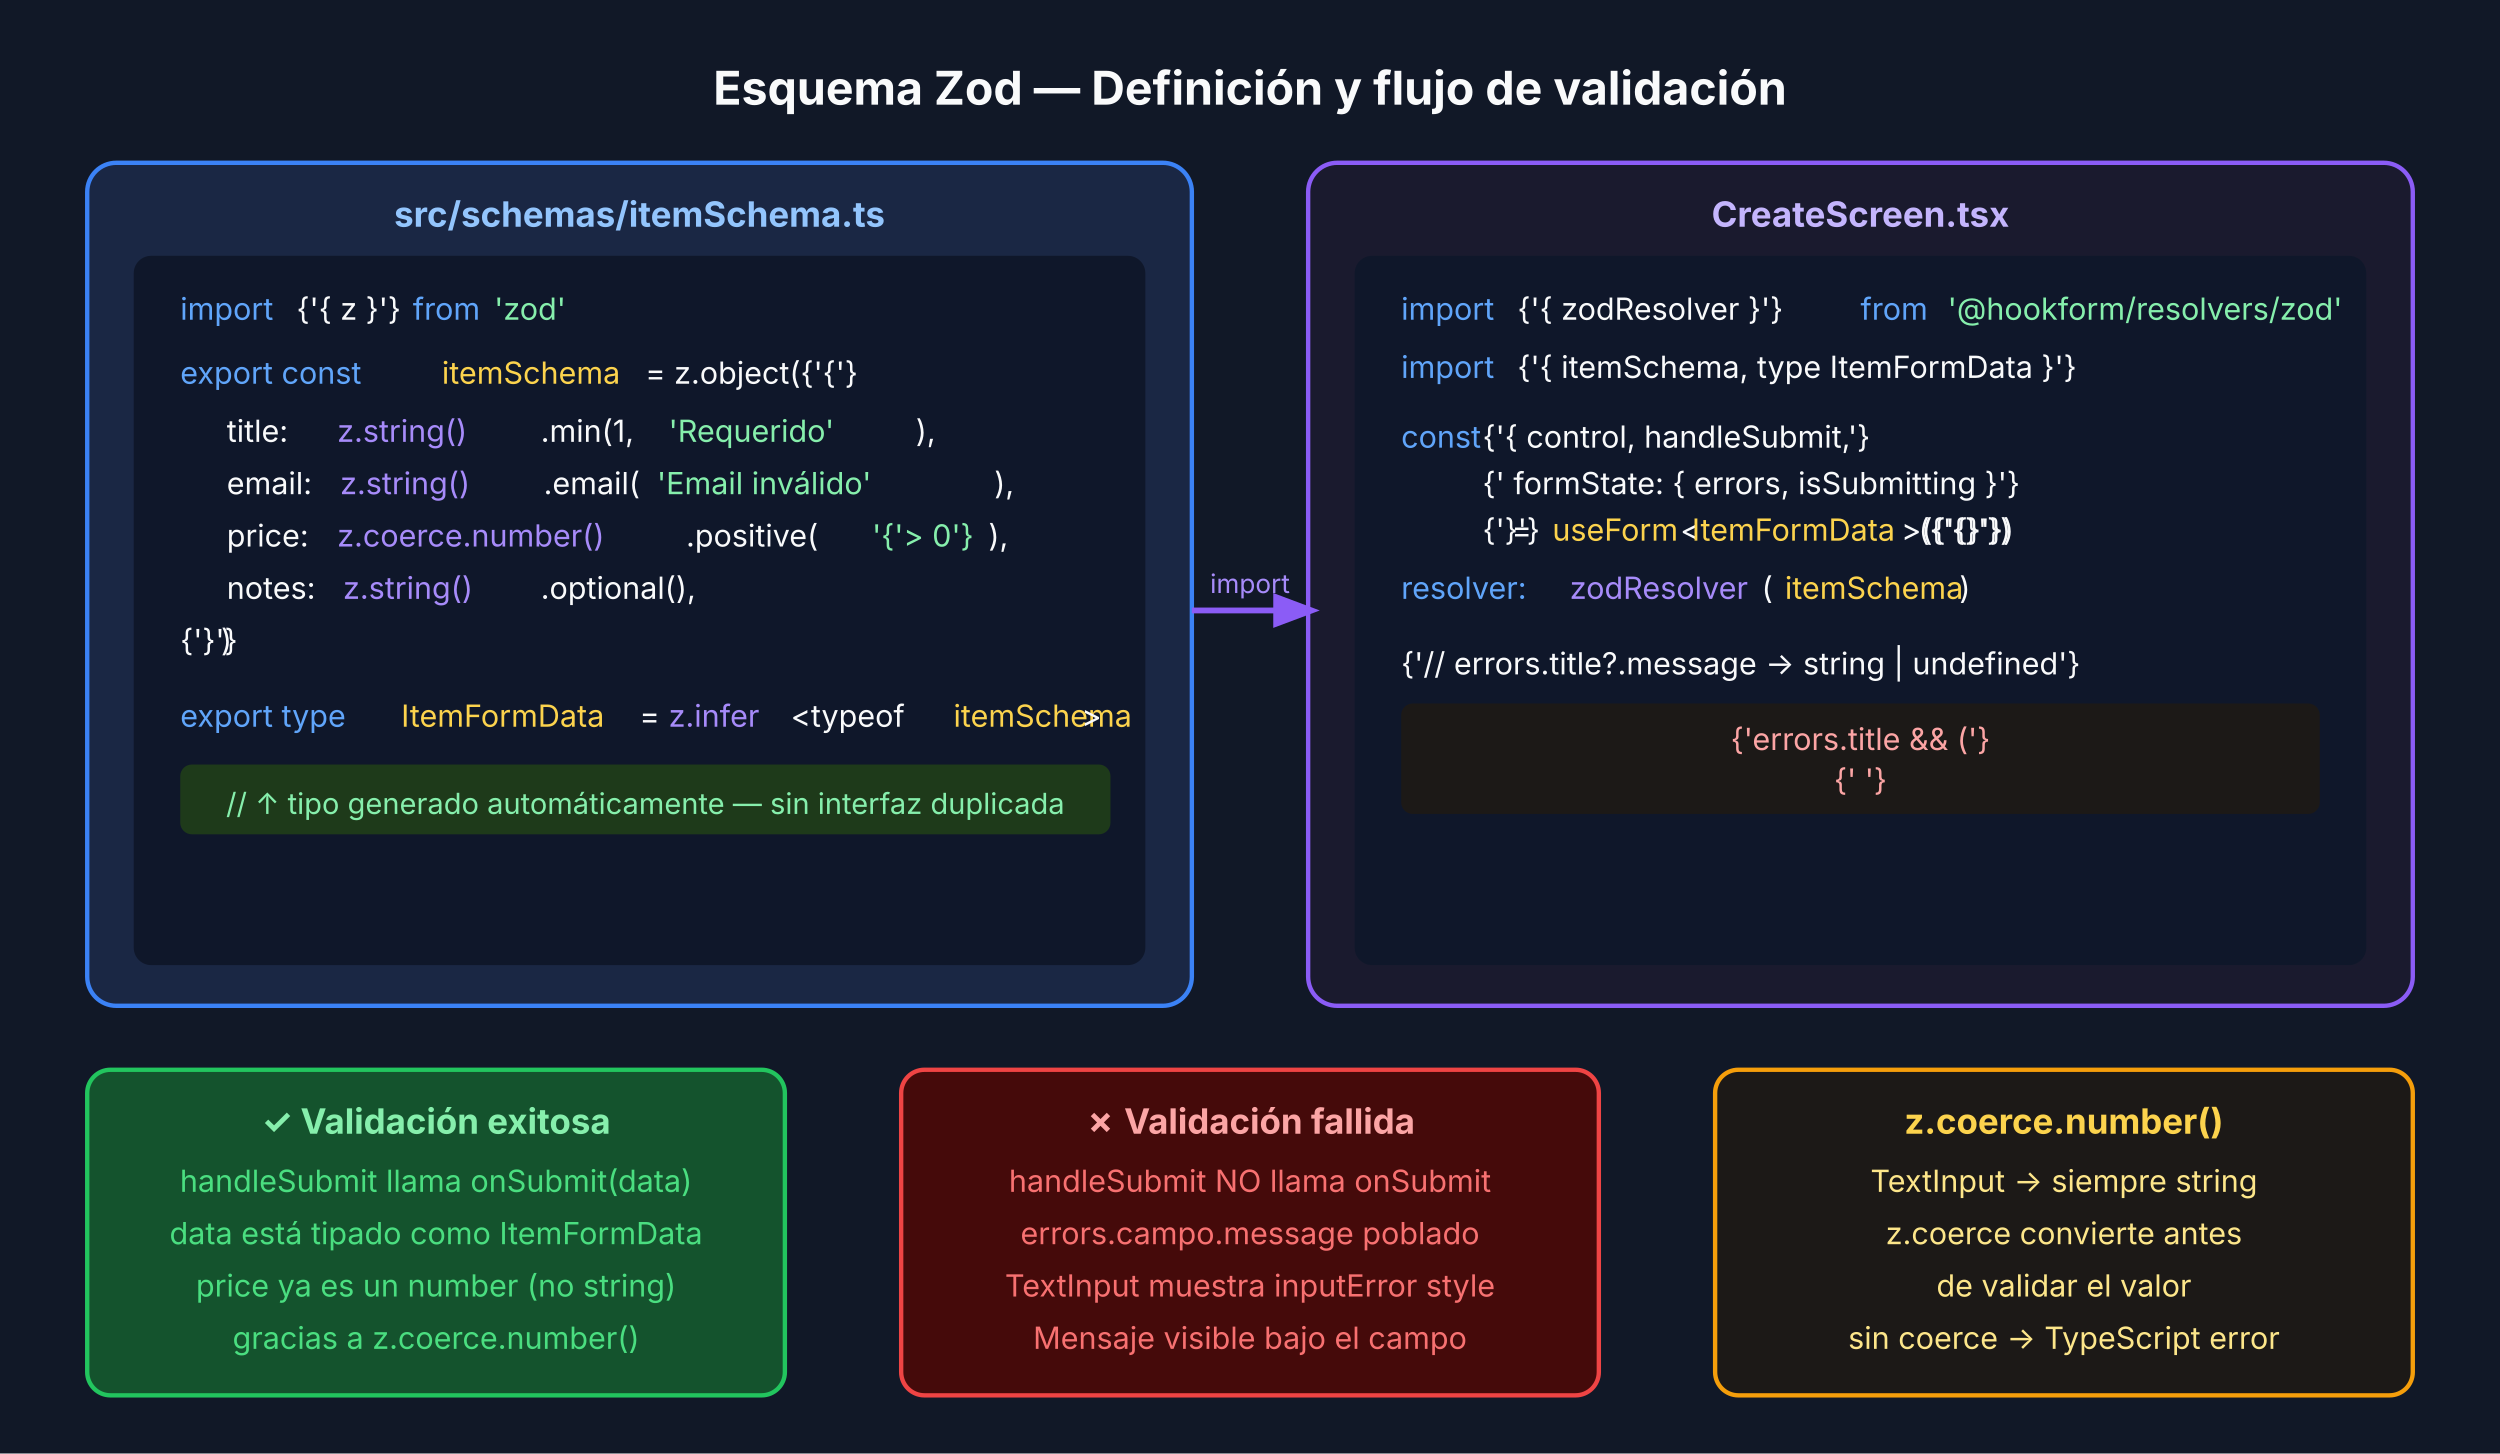
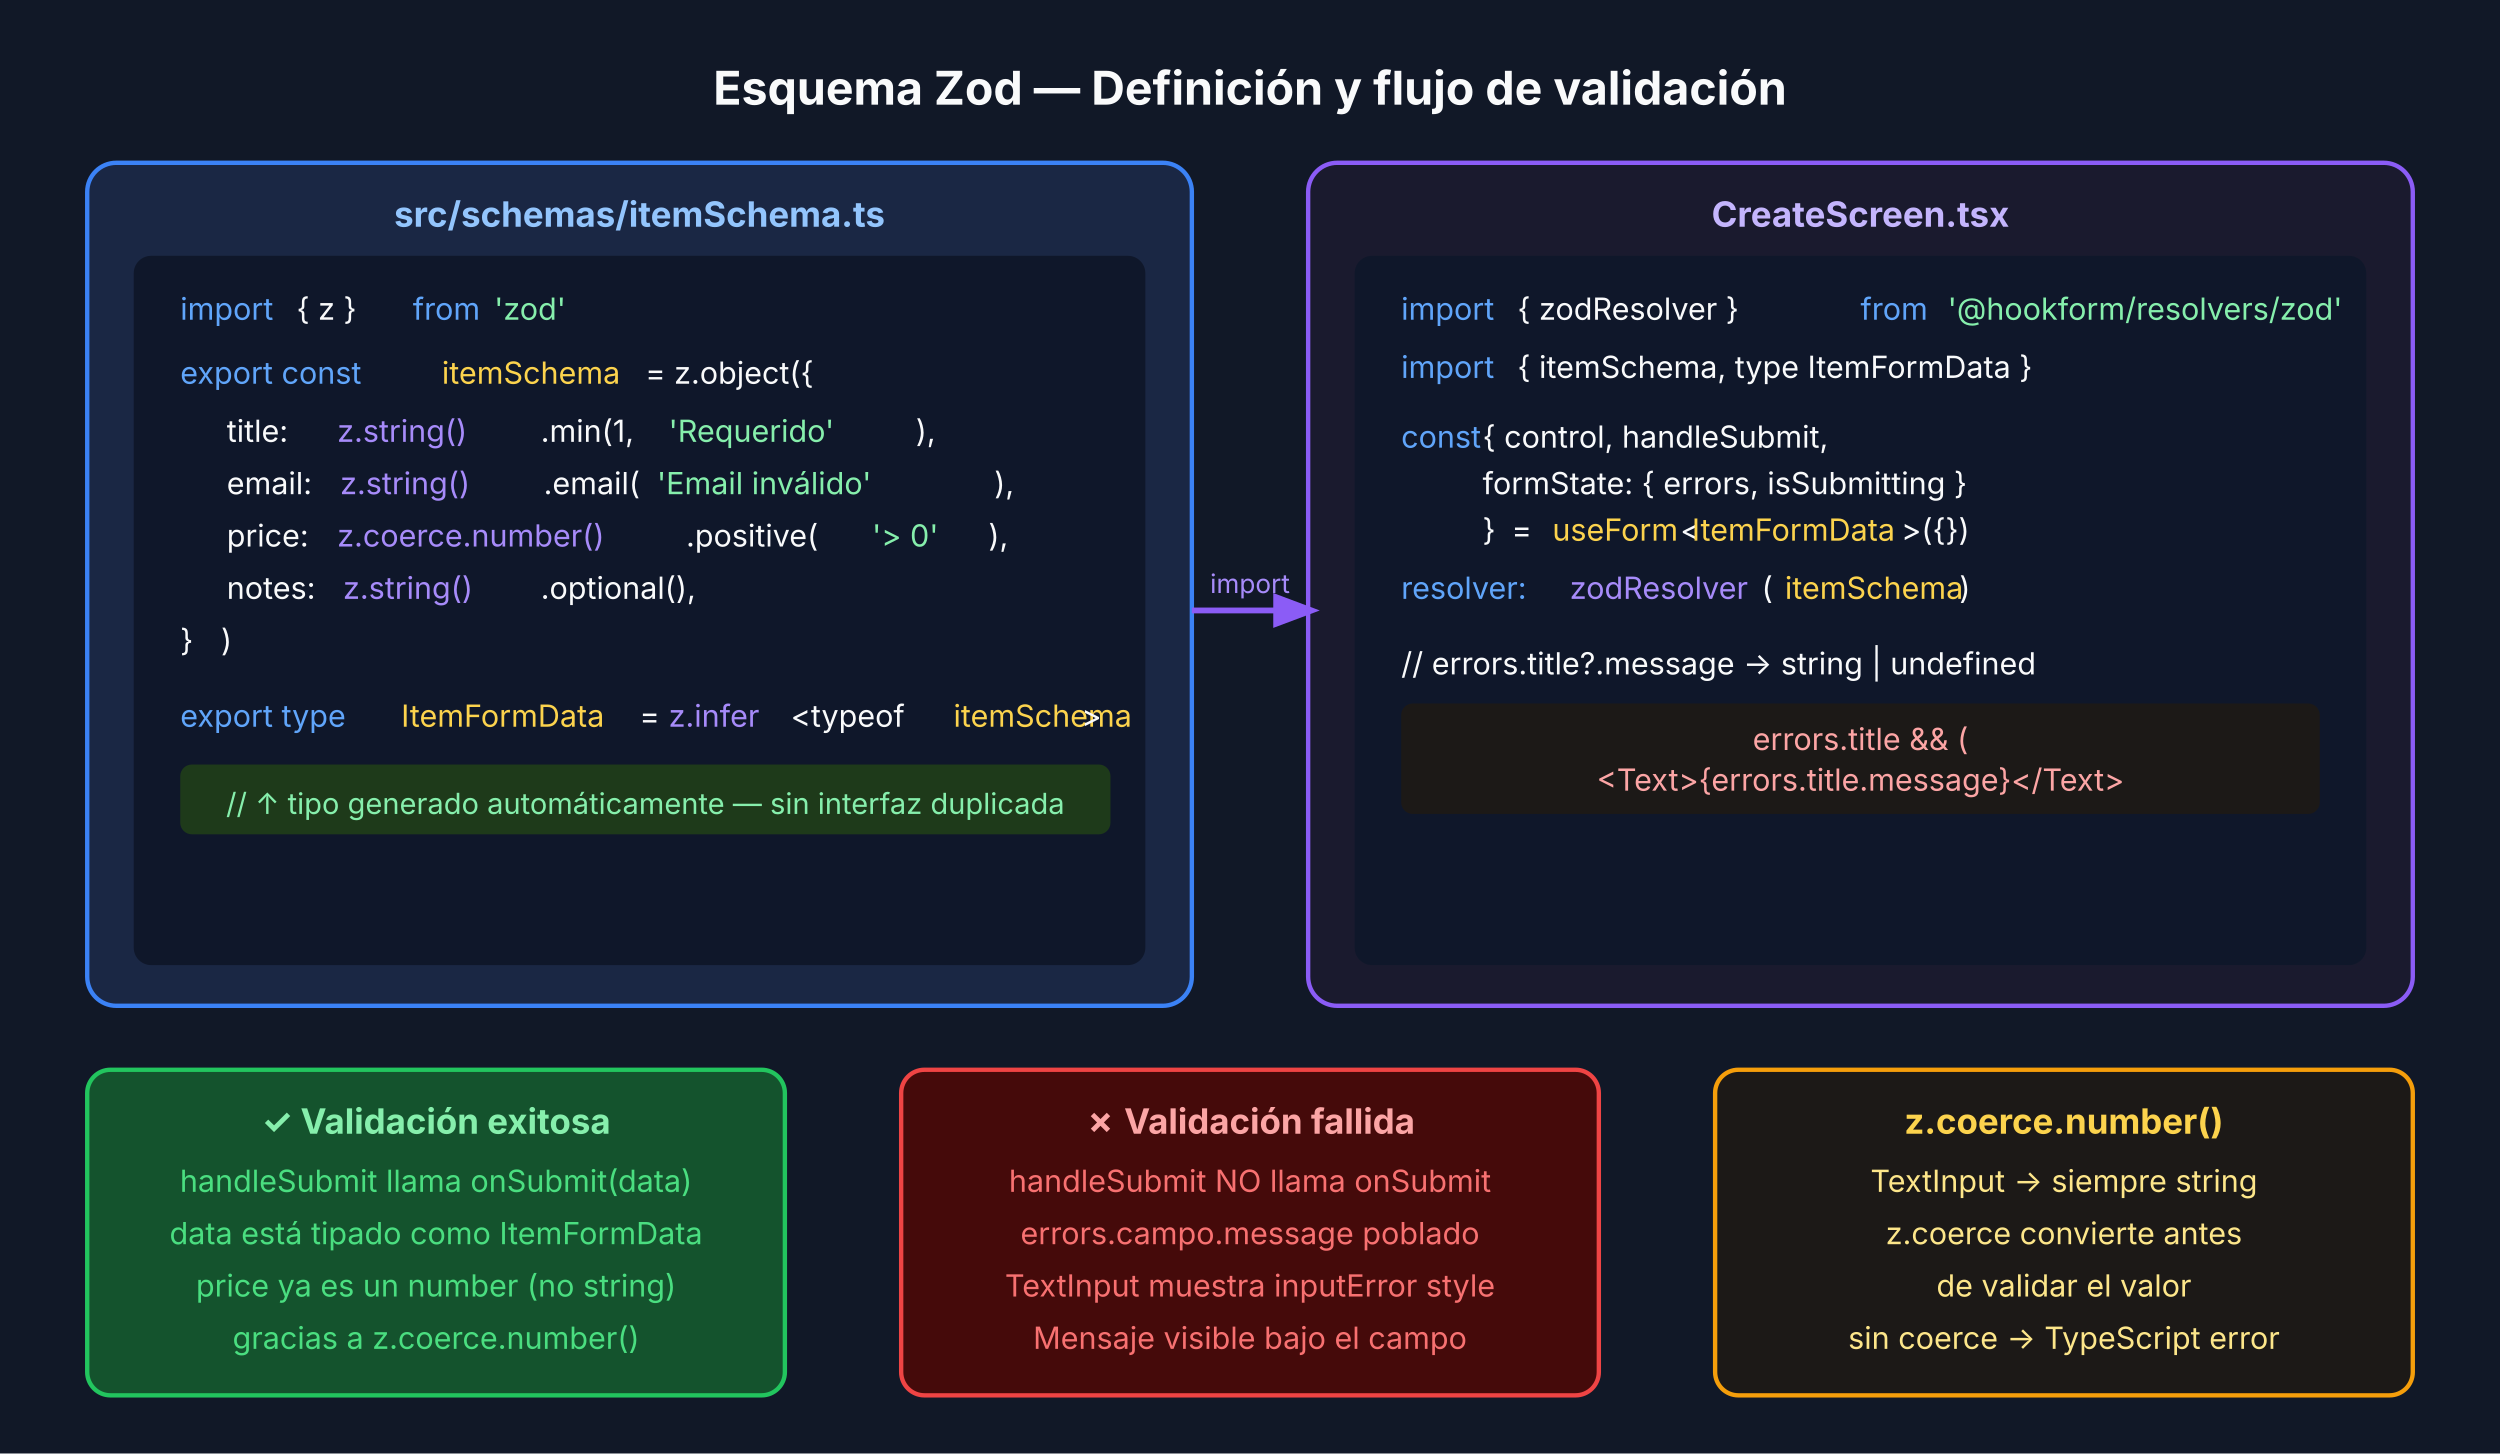
<svg xmlns="http://www.w3.org/2000/svg" viewBox="0 0 860 500" font-family="Inter, Roboto, system-ui, sans-serif">
  <rect width="860" height="500" fill="#111827" />
  <text x="430" y="36" text-anchor="middle" font-size="16" font-weight="700" fill="#F9FAFB">Esquema Zod — Definición y flujo de validación</text>
  <rect x="30" y="56" width="380" height="290" rx="10" fill="#1A2744" stroke="#3B82F6" stroke-width="1.5" />
  <text x="220" y="78" text-anchor="middle" font-size="12" font-weight="700" fill="#93C5FD">src/schemas/itemSchema.ts</text>
  <rect x="46" y="88" width="348" height="244" rx="6" fill="#0F172A" />
  <text x="62" y="110" font-size="10.5" fill="#60A5FA">import</text>
-   <text x="102" y="110" font-size="10.5" fill="#F9FAFB">{'{ z }'}</text>
+   <text x="102" y="110" font-size="10.5" fill="#F9FAFB">{ z }</text>
  <text x="142" y="110" font-size="10.5" fill="#60A5FA">from</text>
  <text x="170" y="110" font-size="10.5" fill="#86EFAC">'zod'</text>
  <text x="62" y="132" font-size="10.5" fill="#60A5FA">export const</text>
  <text x="152" y="132" font-size="10.5" fill="#FCD34D">itemSchema</text>
-   <text x="222" y="132" font-size="10.5" fill="#F9FAFB">= z.object({'{'}</text>
+   <text x="222" y="132" font-size="10.5" fill="#F9FAFB">= z.object({</text>
  <text x="78" y="152" font-size="10.5" fill="#F9FAFB">title:</text>
  <text x="116" y="152" font-size="10.5" fill="#A78BFA">z.string()</text>
  <text x="186" y="152" font-size="10.5" fill="#F9FAFB">.min(1,</text>
  <text x="230" y="152" font-size="10.5" fill="#86EFAC">'Requerido'</text>
  <text x="315" y="152" font-size="10.5" fill="#F9FAFB">),</text>
  <text x="78" y="170" font-size="10.5" fill="#F9FAFB">email:</text>
  <text x="117" y="170" font-size="10.5" fill="#A78BFA">z.string()</text>
  <text x="187" y="170" font-size="10.5" fill="#F9FAFB">.email(</text>
  <text x="226" y="170" font-size="10.5" fill="#86EFAC">'Email inválido'</text>
  <text x="342" y="170" font-size="10.5" fill="#F9FAFB">),</text>
  <text x="78" y="188" font-size="10.5" fill="#F9FAFB">price:</text>
  <text x="116" y="188" font-size="10.5" fill="#A78BFA">z.coerce.number()</text>
  <text x="236" y="188" font-size="10.5" fill="#F9FAFB">.positive(</text>
-   <text x="300" y="188" font-size="10.5" fill="#86EFAC">'{'&gt; 0'}</text>
+   <text x="300" y="188" font-size="10.5" fill="#86EFAC">'&gt; 0'</text>
  <text x="340" y="188" font-size="10.5" fill="#F9FAFB">),</text>
  <text x="78" y="206" font-size="10.5" fill="#F9FAFB">notes:</text>
  <text x="118" y="206" font-size="10.5" fill="#A78BFA">z.string()</text>
  <text x="186" y="206" font-size="10.5" fill="#F9FAFB">.optional(),</text>
-   <text x="62" y="224" font-size="10.5" fill="#F9FAFB">{'}'}</text>
+   <text x="62" y="224" font-size="10.5" fill="#F9FAFB">}</text>
  <text x="76" y="224" font-size="10.5" fill="#F9FAFB">)</text>
  <text x="62" y="250" font-size="10.5" fill="#60A5FA">export type</text>
  <text x="138" y="250" font-size="10.5" fill="#FCD34D">ItemFormData</text>
  <text x="220" y="250" font-size="10.5" fill="#F9FAFB">=</text>
  <text x="230" y="250" font-size="10.5" fill="#A78BFA">z.infer</text>
  <text x="272" y="250" font-size="10.5" fill="#F9FAFB">&lt;typeof</text>
  <text x="328" y="250" font-size="10.5" fill="#FCD34D">itemSchema</text>
  <text x="372" y="250" font-size="10.5" fill="#F9FAFB">&gt;</text>
  <rect x="62" y="263" width="320" height="24" rx="4" fill="#1E3A1A" />
  <text x="222" y="280" text-anchor="middle" font-size="10" fill="#86EFAC">// ↑ tipo generado automáticamente — sin interfaz duplicada</text>
  <rect x="450" y="56" width="380" height="290" rx="10" fill="#1A1A2E" stroke="#8B5CF6" stroke-width="1.5" />
  <text x="640" y="78" text-anchor="middle" font-size="12" font-weight="700" fill="#C4B5FD">CreateScreen.tsx</text>
  <rect x="466" y="88" width="348" height="244" rx="6" fill="#0F172A" />
  <text x="482" y="110" font-size="10.5" fill="#60A5FA">import</text>
-   <text x="522" y="110" font-size="10.5" fill="#F9FAFB">{'{ zodResolver }'}</text>
+   <text x="522" y="110" font-size="10.5" fill="#F9FAFB">{ zodResolver }</text>
  <text x="640" y="110" font-size="10.5" fill="#60A5FA">from</text>
  <text x="670" y="110" font-size="10.5" fill="#86EFAC">'@hookform/resolvers/zod'</text>
  <text x="482" y="130" font-size="10.5" fill="#60A5FA">import</text>
-   <text x="522" y="130" font-size="10.5" fill="#F9FAFB">{'{ itemSchema, type ItemFormData }'}</text>
+   <text x="522" y="130" font-size="10.5" fill="#F9FAFB">{ itemSchema, type ItemFormData }</text>
  <text x="482" y="154" font-size="10.5" fill="#60A5FA">const</text>
-   <text x="510" y="154" font-size="10.5" fill="#F9FAFB">{'{ control, handleSubmit,'}</text>
-   <text x="510" y="170" font-size="10.5" fill="#F9FAFB">{'  formState: { errors, isSubmitting }'}</text>
-   <text x="510" y="186" font-size="10.5" fill="#F9FAFB">{'}'}</text>
+   <text x="510" y="154" font-size="10.5" fill="#F9FAFB">{ control, handleSubmit,</text>
+   <text x="510" y="170" font-size="10.5" fill="#F9FAFB">  formState: { errors, isSubmitting }</text>
+   <text x="510" y="186" font-size="10.5" fill="#F9FAFB">}</text>
  <text x="520" y="186" font-size="10.5" fill="#F9FAFB">= </text>
  <text x="534" y="186" font-size="10.5" fill="#FCD34D">useForm</text>
  <text x="578" y="186" font-size="10.5" fill="#F9FAFB">&lt;</text>
  <text x="582" y="186" font-size="10.5" fill="#FCD34D">ItemFormData</text>
-   <text x="654" y="186" font-size="10.5" fill="#F9FAFB">&gt;({'{}'})</text>
-   <text x="660" y="186" font-size="10.5" fill="#F9FAFB">({'{}'})</text>
+   <text x="654" y="186" font-size="10.5" fill="#F9FAFB">&gt;({})</text>
  <text x="482" y="206" font-size="10.5" fill="#60A5FA">resolver:</text>
  <text x="540" y="206" font-size="10.5" fill="#A78BFA">zodResolver</text>
  <text x="606" y="206" font-size="10.5" fill="#F9FAFB">(</text>
  <text x="614" y="206" font-size="10.5" fill="#FCD34D">itemSchema</text>
  <text x="674" y="206" font-size="10.5" fill="#F9FAFB">)</text>
-   <text x="482" y="232" font-size="10.5" fill="#F9FAFB">{'// errors.title?.message → string | undefined'}</text>
+   <text x="482" y="232" font-size="10.5" fill="#F9FAFB">// errors.title?.message → string | undefined</text>
  <rect x="482" y="242" width="316" height="38" rx="4" fill="#1C1917" />
-   <text x="640" y="258" text-anchor="middle" font-size="10.5" fill="#FCA5A5">{'errors.title &amp;&amp; ('}</text>
-   <text x="640" y="272" text-anchor="middle" font-size="10.5" fill="#FCA5A5">{'  <Text>{errors.title.message}</Text>'}</text>
+   <text x="640" y="258" text-anchor="middle" font-size="10.5" fill="#FCA5A5">errors.title &amp;&amp; (</text>
+   <text x="640" y="272" text-anchor="middle" font-size="10.5" fill="#FCA5A5">&lt;Text&gt;{errors.title.message}&lt;/Text&gt;</text>
  <path d="M410 210 L450 210" stroke="#8B5CF6" stroke-width="2" marker-end="url(#arrowV)" />
  <text x="430" y="204" text-anchor="middle" font-size="9" fill="#A78BFA">import</text>
  <rect x="30" y="368" width="240" height="112" rx="8" fill="#14532D" stroke="#22C55E" stroke-width="1.5" />
  <text x="150" y="390" text-anchor="middle" font-size="12" font-weight="700" fill="#86EFAC">✓ Validación exitosa</text>
  <text x="150" y="410" text-anchor="middle" font-size="10.5" fill="#4ADE80">handleSubmit llama onSubmit(data)</text>
  <text x="150" y="428" text-anchor="middle" font-size="10.5" fill="#4ADE80">data está tipado como ItemFormData</text>
  <text x="150" y="446" text-anchor="middle" font-size="10.5" fill="#4ADE80">price ya es un number (no string)</text>
  <text x="150" y="464" text-anchor="middle" font-size="10.5" fill="#4ADE80">gracias a z.coerce.number()</text>
  <rect x="310" y="368" width="240" height="112" rx="8" fill="#450A0A" stroke="#EF4444" stroke-width="1.5" />
  <text x="430" y="390" text-anchor="middle" font-size="12" font-weight="700" fill="#FCA5A5">✗ Validación fallida</text>
  <text x="430" y="410" text-anchor="middle" font-size="10.5" fill="#F87171">handleSubmit NO llama onSubmit</text>
  <text x="430" y="428" text-anchor="middle" font-size="10.5" fill="#F87171">errors.campo.message poblado</text>
  <text x="430" y="446" text-anchor="middle" font-size="10.5" fill="#F87171">TextInput muestra inputError style</text>
  <text x="430" y="464" text-anchor="middle" font-size="10.5" fill="#F87171">Mensaje visible bajo el campo</text>
  <rect x="590" y="368" width="240" height="112" rx="8" fill="#1C1917" stroke="#F59E0B" stroke-width="1.5" />
  <text x="710" y="390" text-anchor="middle" font-size="12" font-weight="700" fill="#FCD34D">z.coerce.number()</text>
  <text x="710" y="410" text-anchor="middle" font-size="10.5" fill="#FDE68A">TextInput → siempre string</text>
  <text x="710" y="428" text-anchor="middle" font-size="10.5" fill="#FDE68A">z.coerce convierte antes</text>
  <text x="710" y="446" text-anchor="middle" font-size="10.5" fill="#FDE68A">de validar el valor</text>
  <text x="710" y="464" text-anchor="middle" font-size="10.5" fill="#FDE68A">sin coerce → TypeScript error</text>
  <defs>
    <marker id="arrowV" markerWidth="8" markerHeight="8" refX="6" refY="3" orient="auto">
      <path d="M0,0 L0,6 L8,3 z" fill="#8B5CF6" />
    </marker>
  </defs>
</svg>
